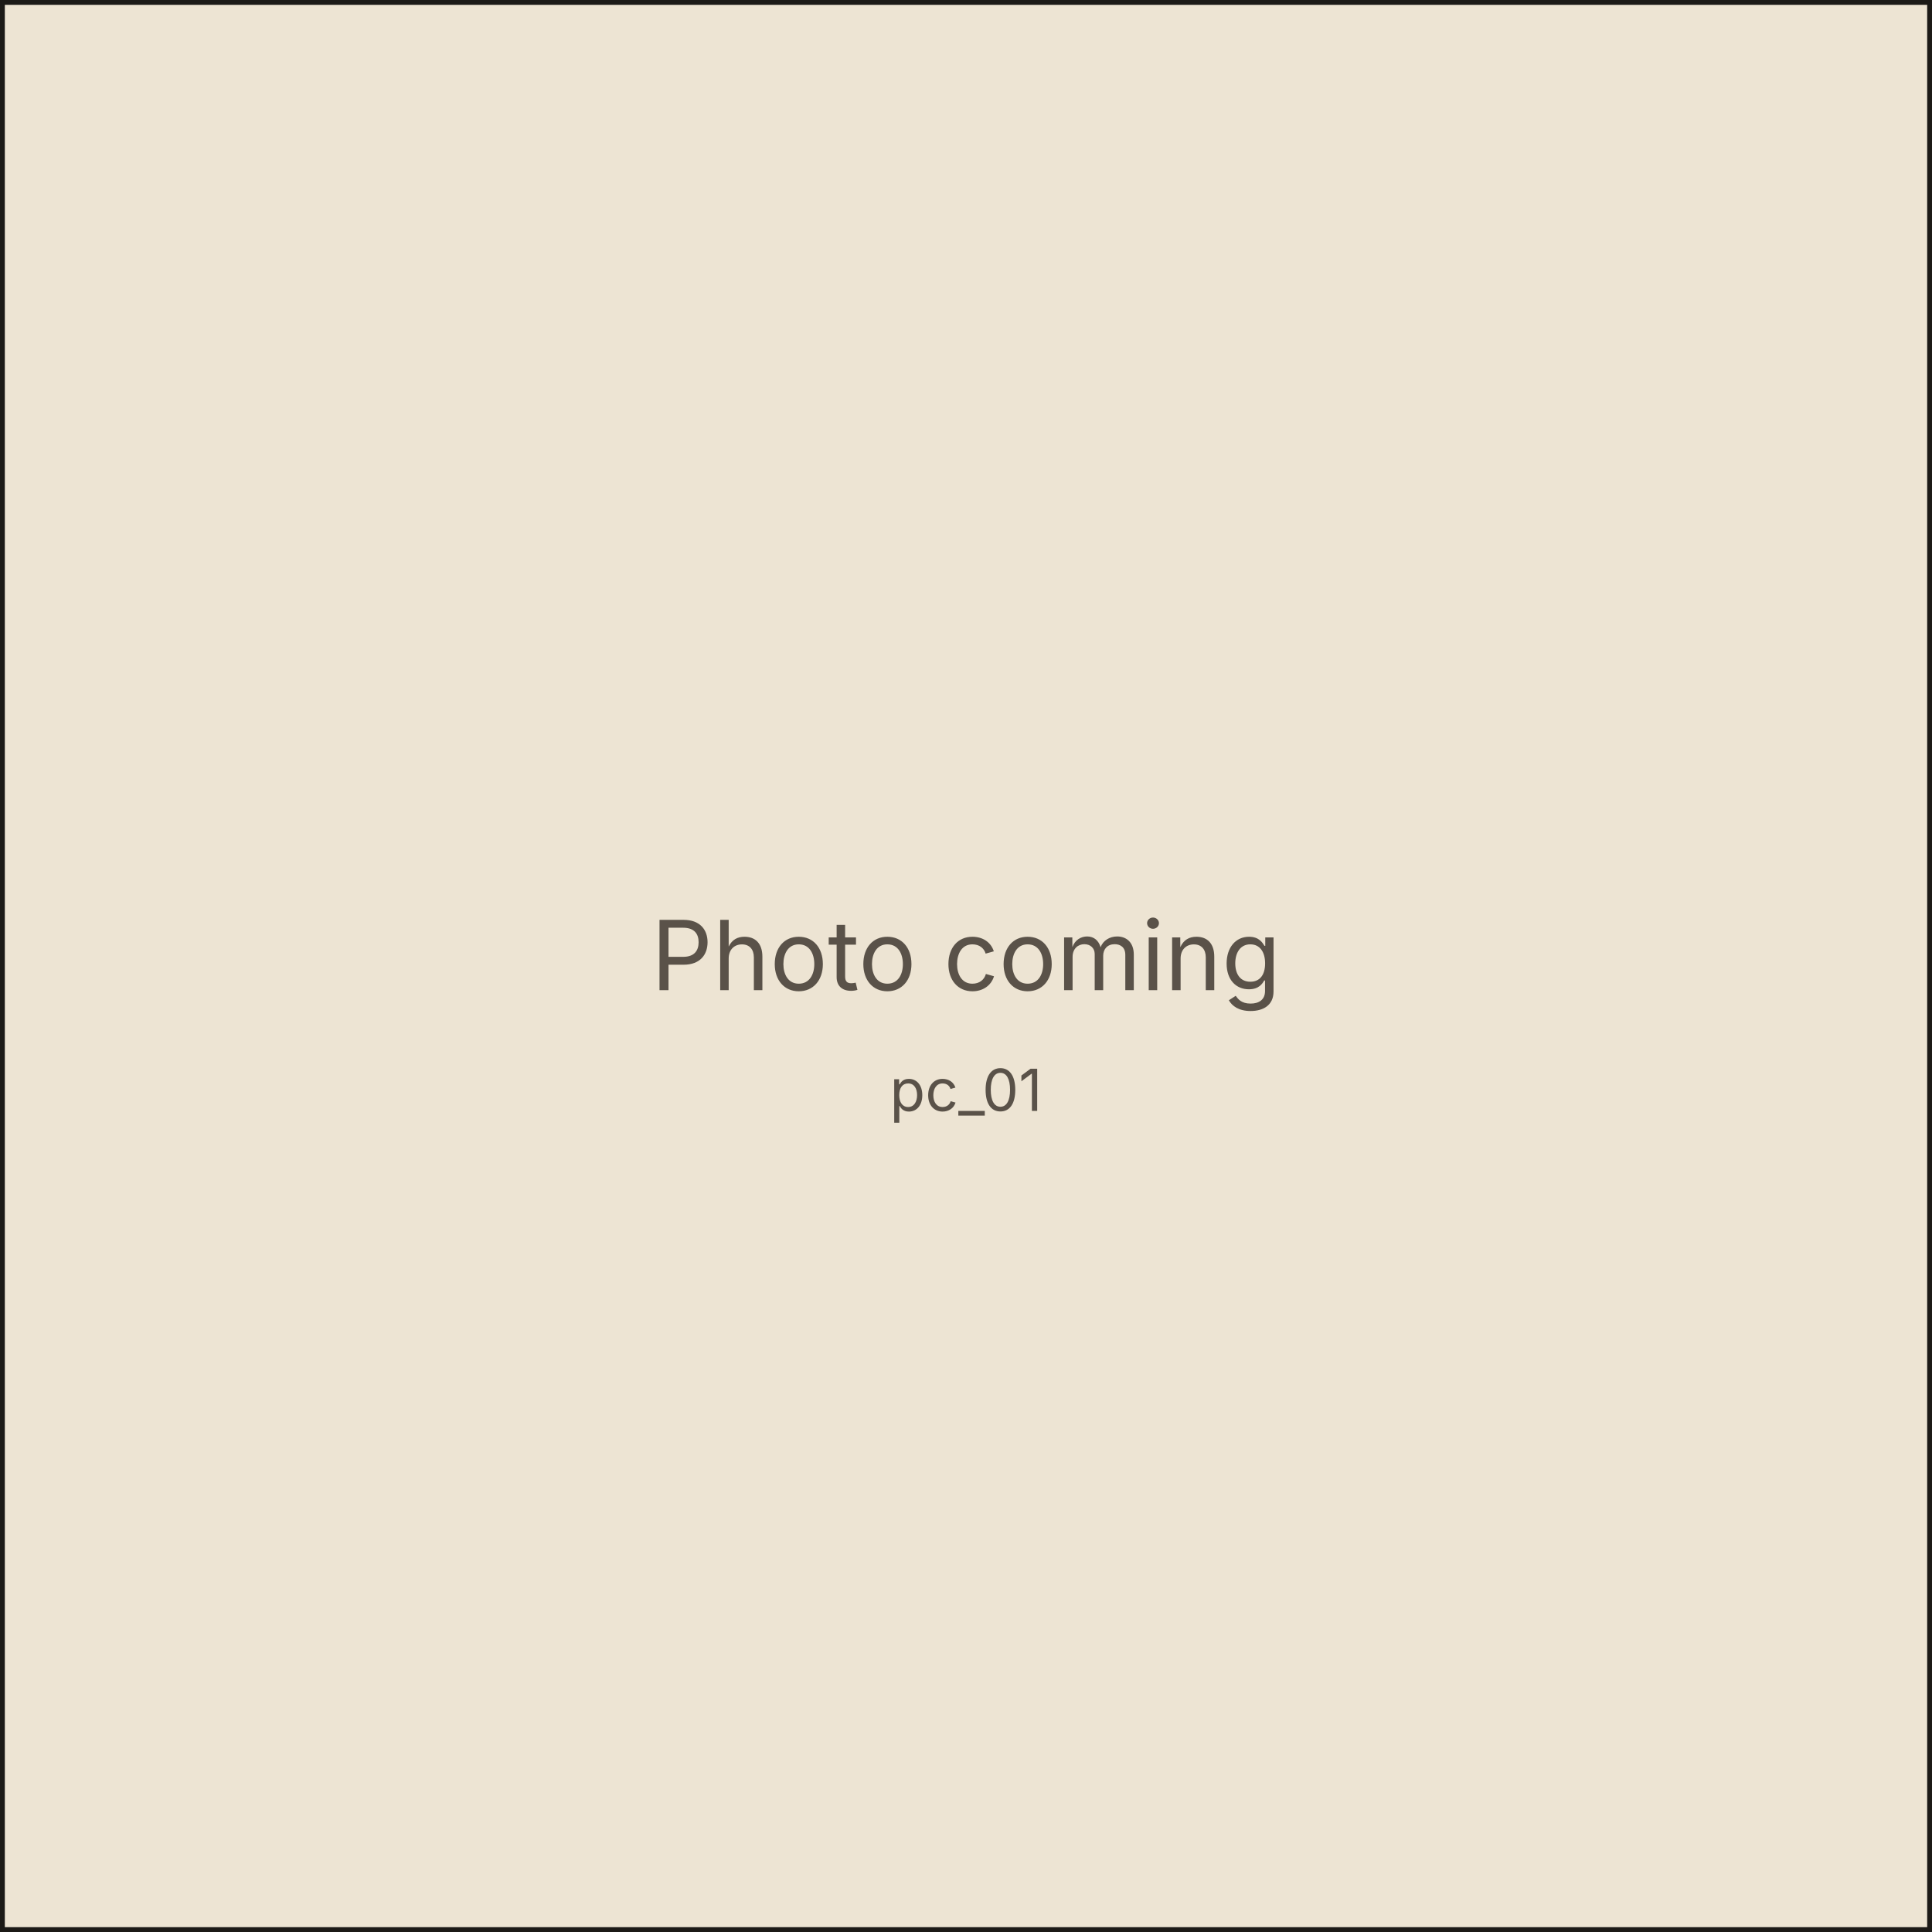
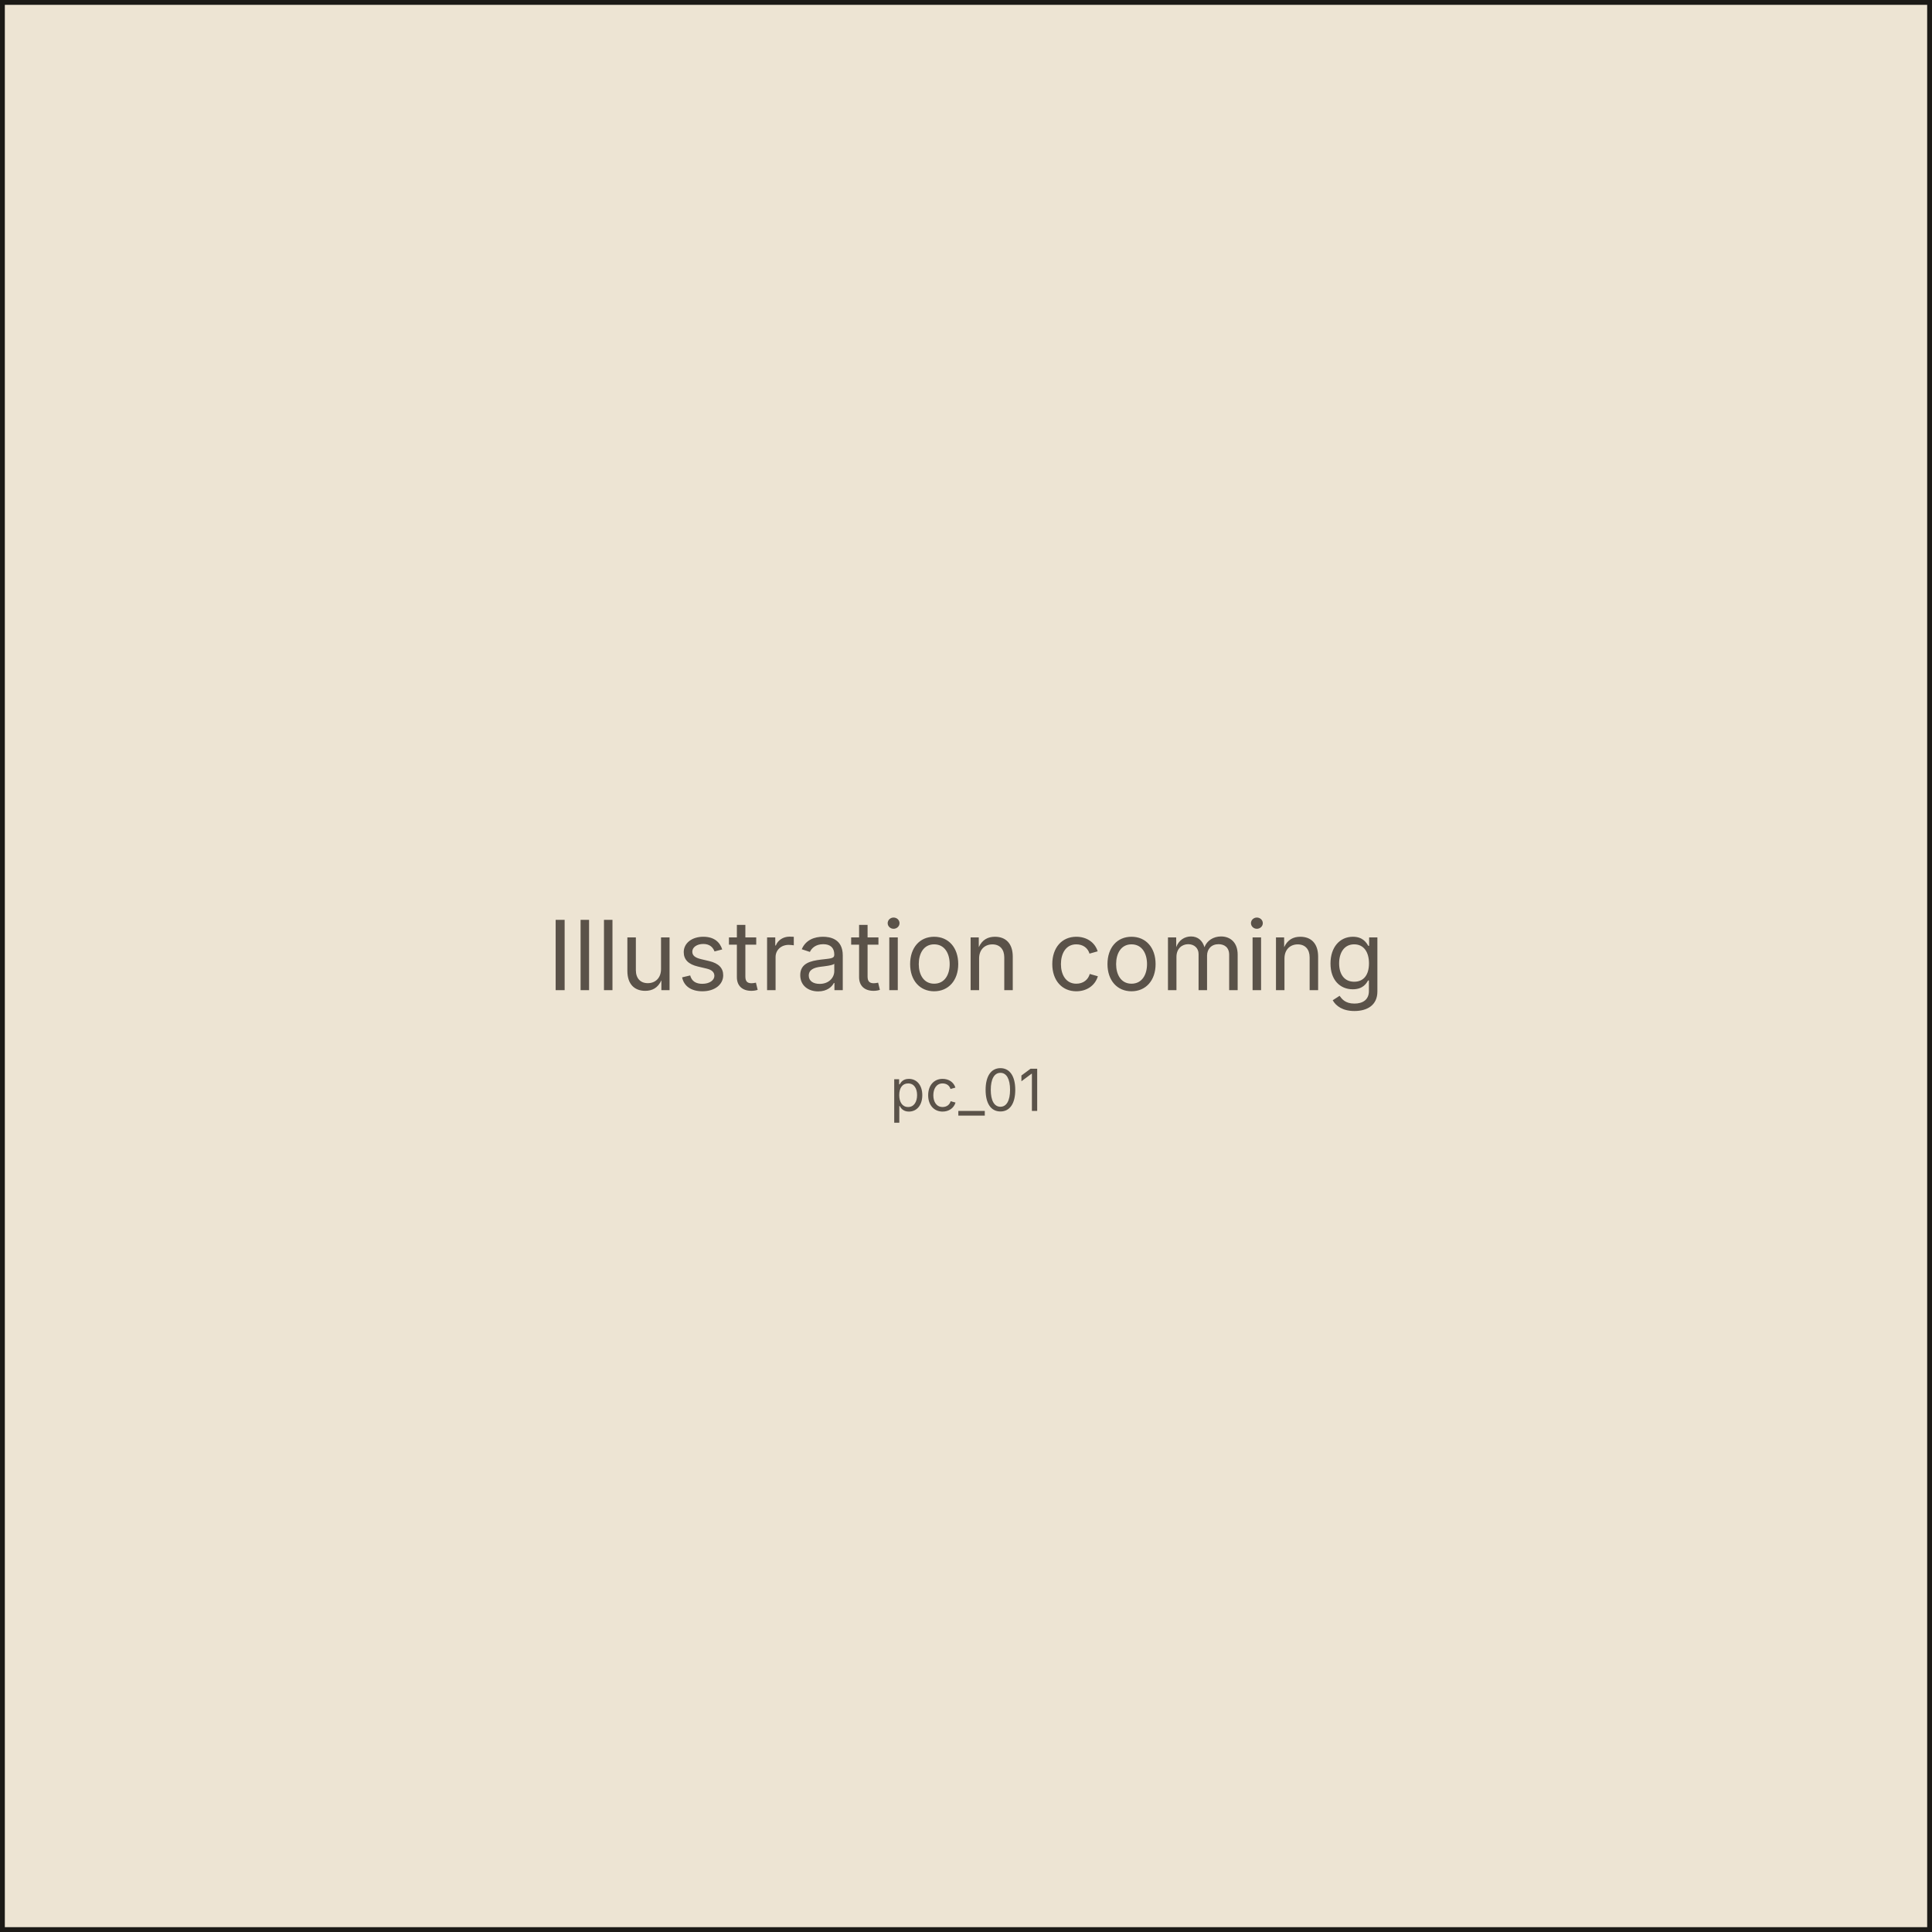
- <svg xmlns="http://www.w3.org/2000/svg" width="800" height="800" viewBox="0 0 800 800" role="img" aria-label="Photo coming">
+ <svg xmlns="http://www.w3.org/2000/svg" width="800" height="800" viewBox="0 0 800 800" role="img" aria-label="Illustration coming">
  <rect x="1" y="1" width="798" height="798" fill="#EDE4D3" stroke="#1C1A17" stroke-width="2" />
-   <text x="400" y="410" text-anchor="middle" font-family="Inter, system-ui, sans-serif" font-size="40" fill="#5A5249">Photo coming</text>
+   <text x="400" y="410" text-anchor="middle" font-family="Inter, system-ui, sans-serif" font-size="40" fill="#5A5249">Illustration coming</text>
  <text x="400" y="460" text-anchor="middle" font-family="Inter, system-ui, sans-serif" font-size="24" fill="#5A5249">pc_01</text>
</svg>
